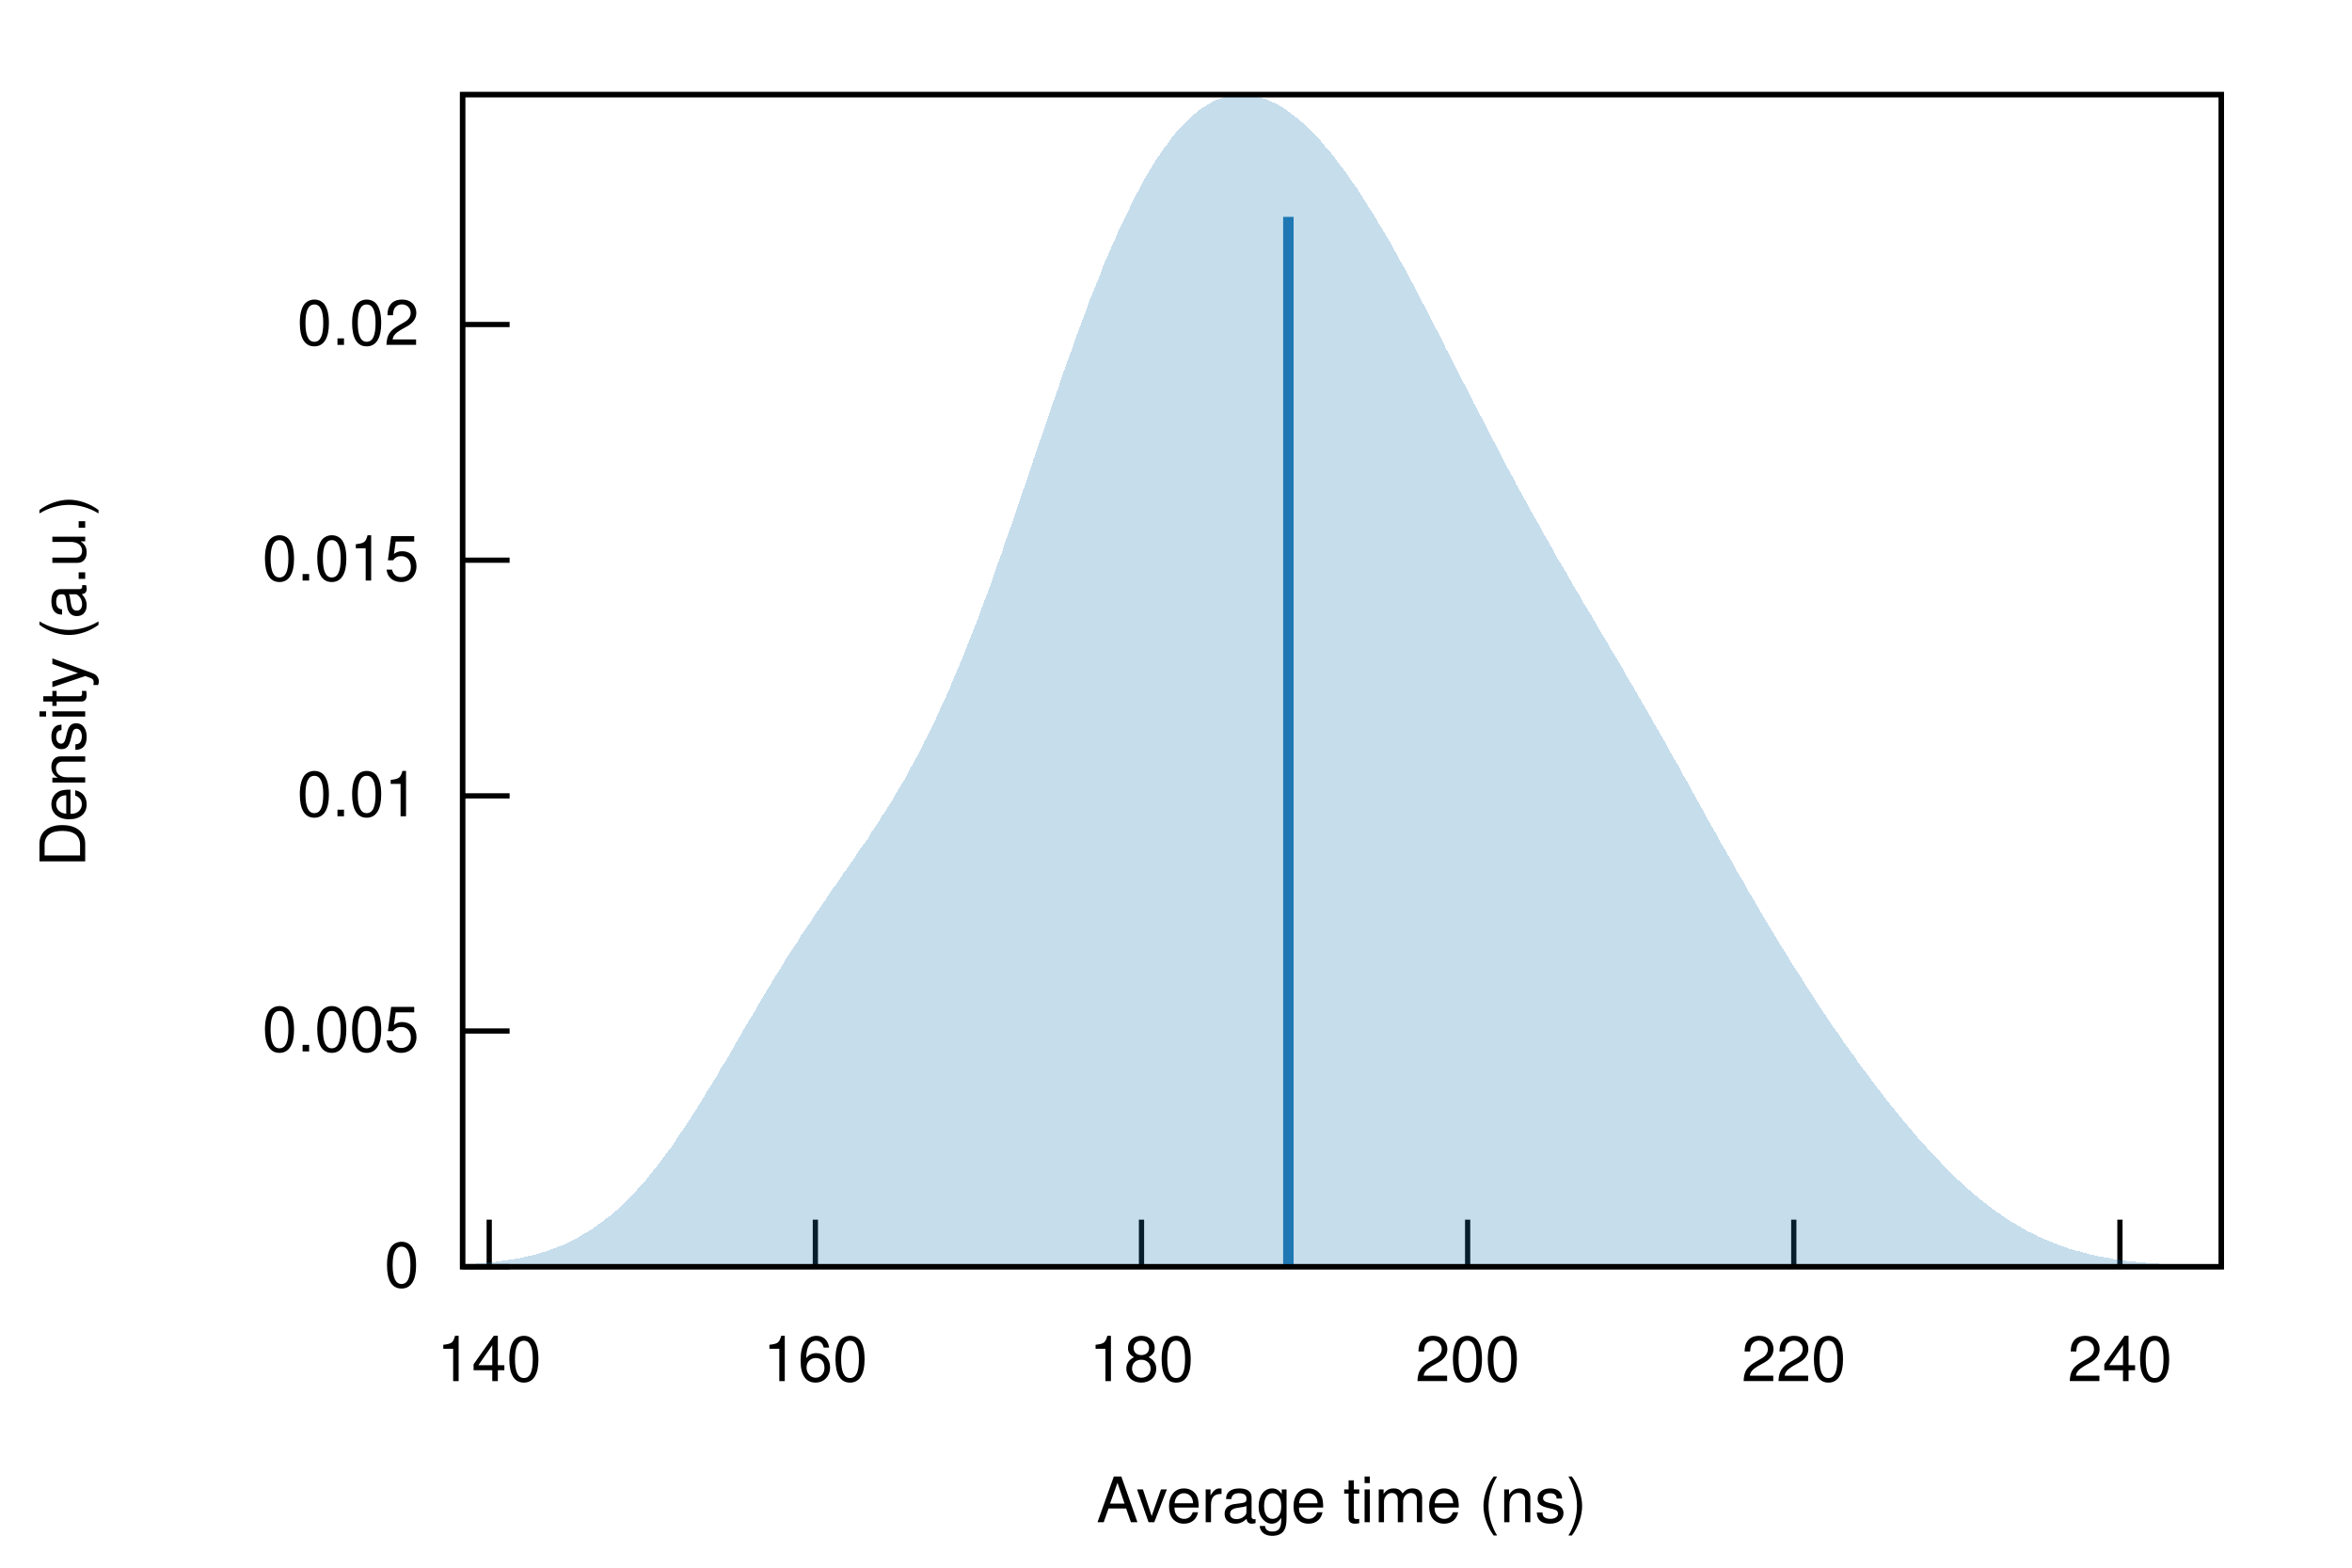
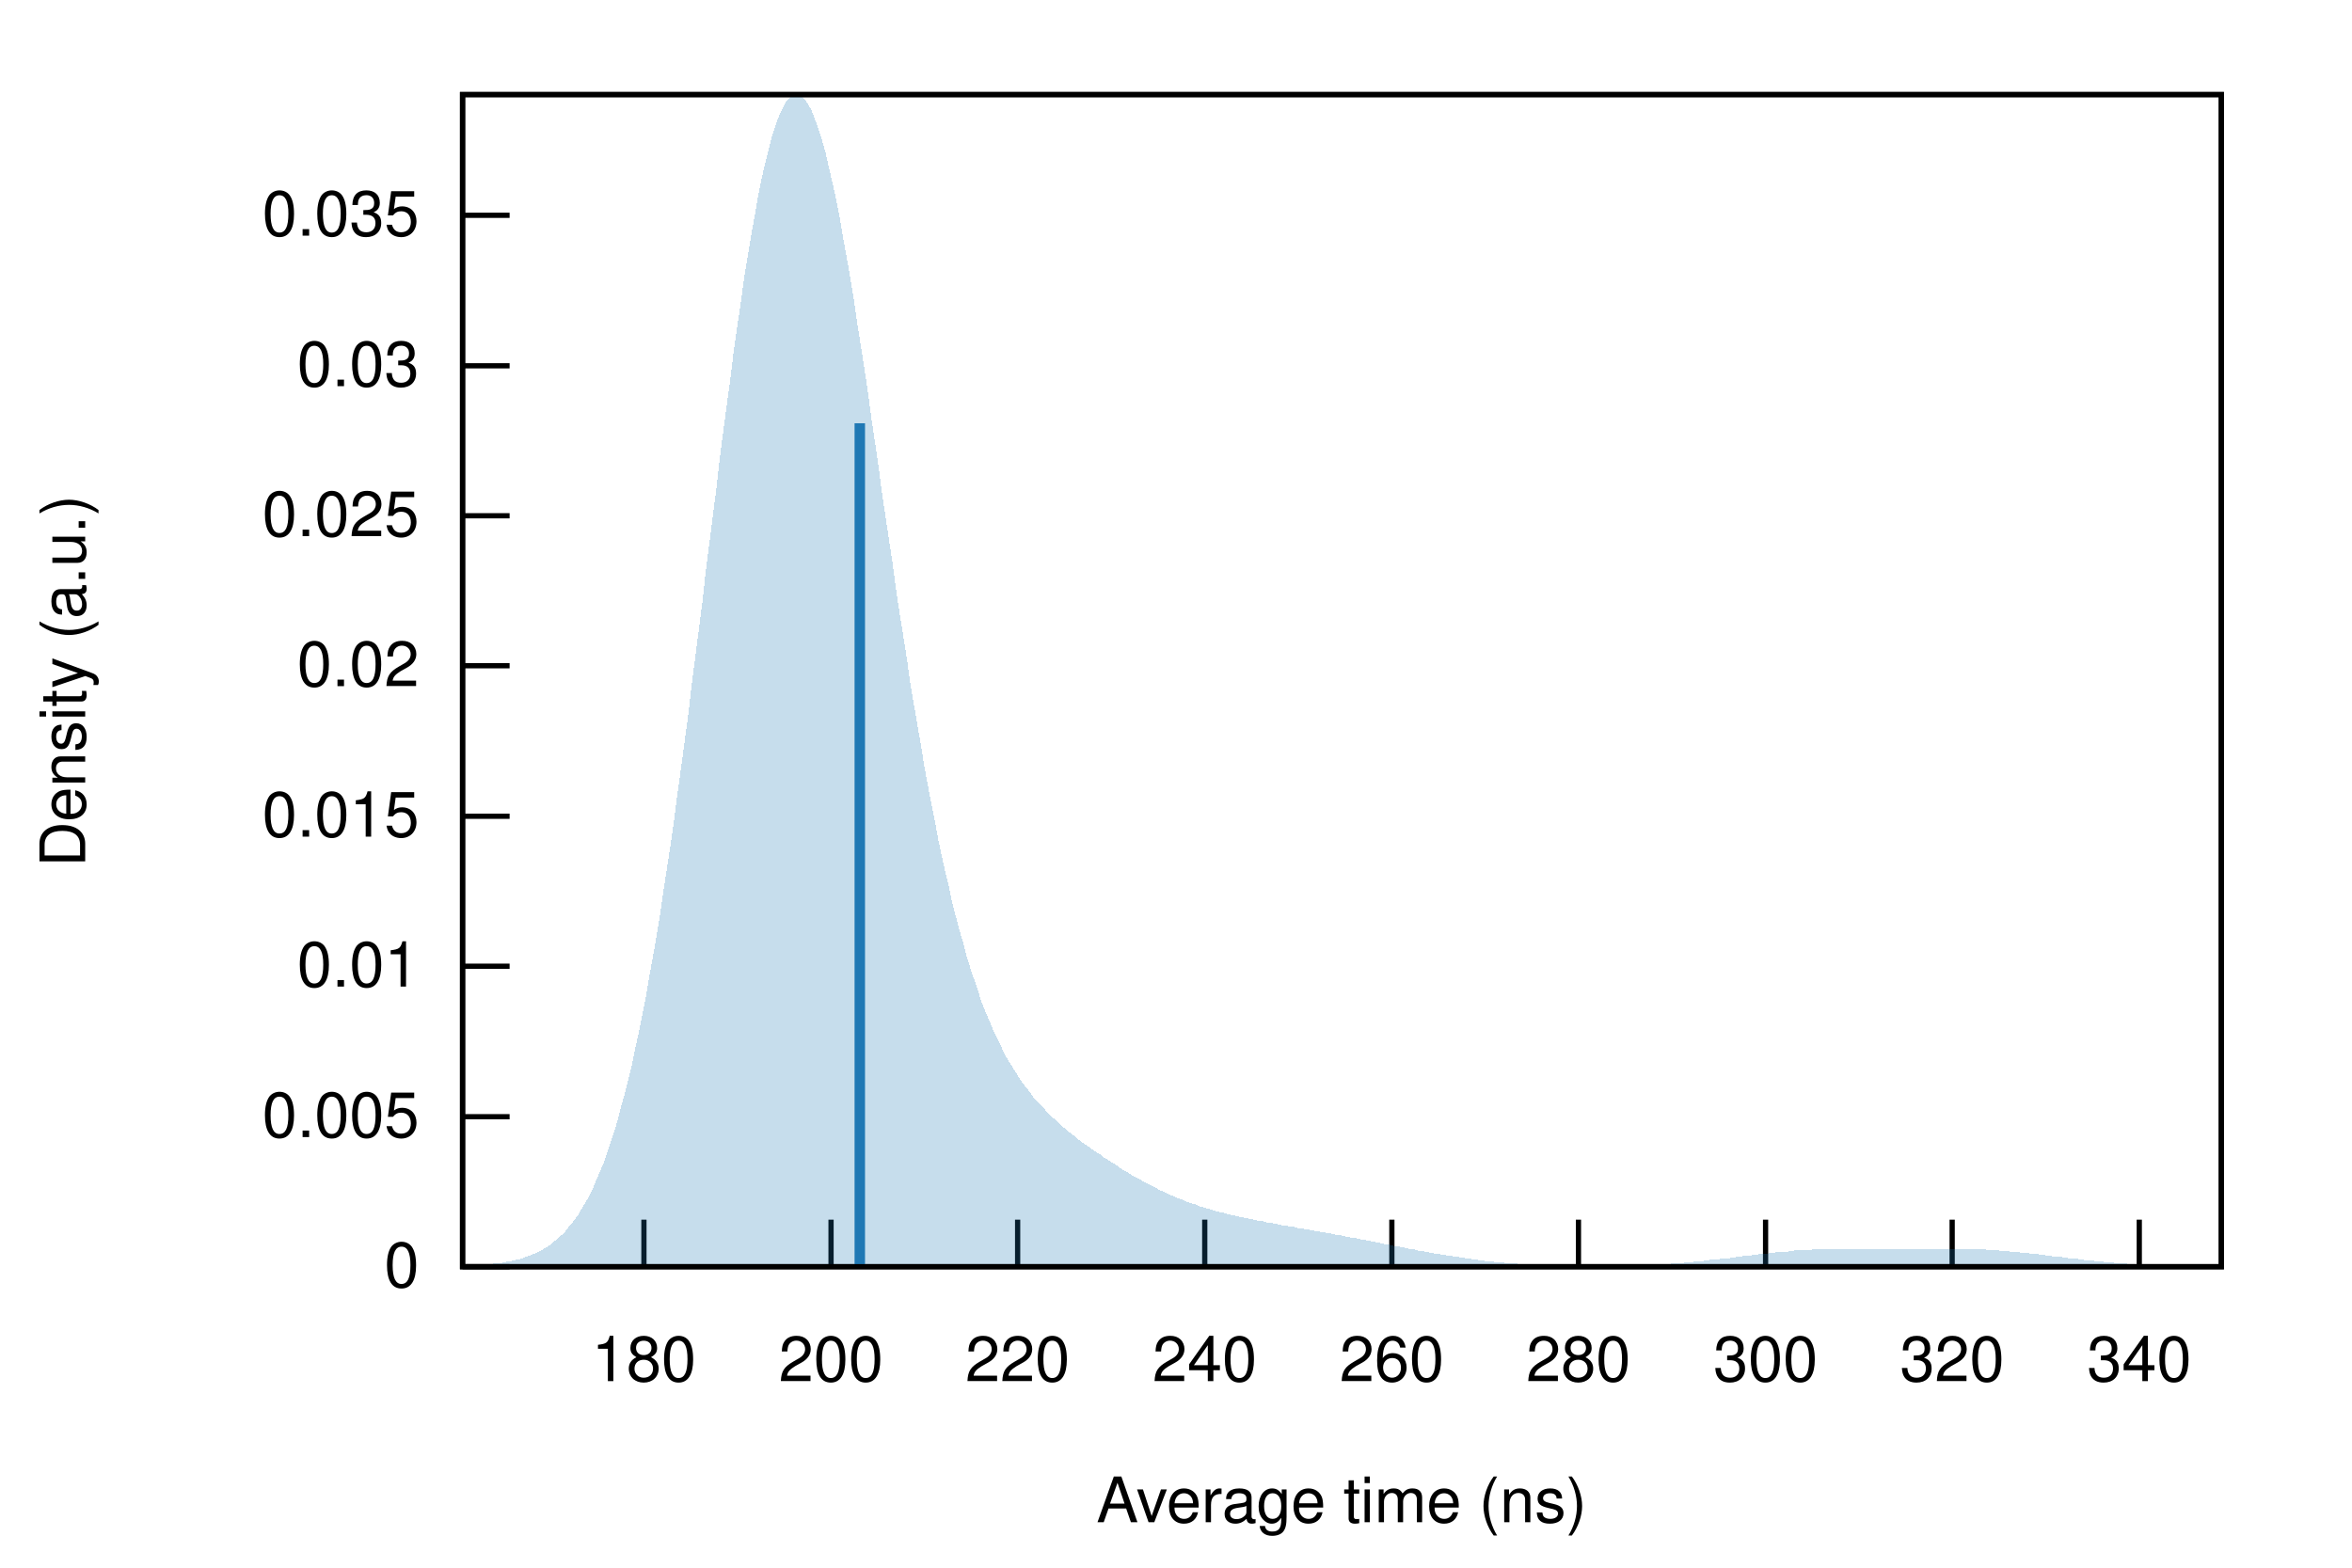
<svg xmlns="http://www.w3.org/2000/svg" xmlns:xlink="http://www.w3.org/1999/xlink" viewBox="0 0 450 300">
  <g id="gnuplot_canvas">
    <rect x="0" y="0" width="450" height="300" fill="none" />
    <defs>
      <circle id="gpDot" r="0.5" stroke-width="0.5" />
      <path id="gpPt0" stroke-width="0.222" stroke="currentColor" d="M-1,0 h2 M0,-1 v2" />
      <path id="gpPt1" stroke-width="0.222" stroke="currentColor" d="M-1,-1 L1,1 M1,-1 L-1,1" />
      <path id="gpPt2" stroke-width="0.222" stroke="currentColor" d="M-1,0 L1,0 M0,-1 L0,1 M-1,-1 L1,1 M-1,1 L1,-1" />
      <rect id="gpPt3" stroke-width="0.222" stroke="currentColor" x="-1" y="-1" width="2" height="2" />
      <rect id="gpPt4" stroke-width="0.222" stroke="currentColor" fill="currentColor" x="-1" y="-1" width="2" height="2" />
      <circle id="gpPt5" stroke-width="0.222" stroke="currentColor" cx="0" cy="0" r="1" />
      <use xlink:href="#gpPt5" id="gpPt6" fill="currentColor" stroke="none" />
      <path id="gpPt7" stroke-width="0.222" stroke="currentColor" d="M0,-1.33 L-1.33,0.67 L1.33,0.67 z" />
      <use xlink:href="#gpPt7" id="gpPt8" fill="currentColor" stroke="none" />
      <use xlink:href="#gpPt7" id="gpPt9" stroke="currentColor" transform="rotate(180)" />
      <use xlink:href="#gpPt9" id="gpPt10" fill="currentColor" stroke="none" />
      <use xlink:href="#gpPt3" id="gpPt11" stroke="currentColor" transform="rotate(45)" />
      <use xlink:href="#gpPt11" id="gpPt12" fill="currentColor" stroke="none" />
      <path id="gpPt13" stroke-width="0.222" stroke="currentColor" d="M0,1.330 L1.265,0.411 L0.782,-1.067 L-0.782,-1.076 L-1.265,0.411 z" />
      <use xlink:href="#gpPt13" id="gpPt14" fill="currentColor" stroke="none" />
      <filter id="textbox" filterUnits="objectBoundingBox" x="0" y="0" height="1" width="1">
        <feFlood flood-color="white" flood-opacity="1" result="bgnd" />
        <feComposite in="SourceGraphic" in2="bgnd" operator="atop" />
      </filter>
      <filter id="greybox" filterUnits="objectBoundingBox" x="0" y="0" height="1" width="1">
        <feFlood flood-color="lightgrey" flood-opacity="1" result="grey" />
        <feComposite in="SourceGraphic" in2="grey" operator="atop" />
      </filter>
    </defs>
    <g fill="none" color="white" stroke="currentColor" stroke-width="1.00" stroke-linecap="butt" stroke-linejoin="miter">
</g>
    <g fill="none" color="black" stroke="currentColor" stroke-width="1.00" stroke-linecap="butt" stroke-linejoin="miter">
      <path stroke="black" d="M88.5,242.4 L97.5,242.4  " />
      <g transform="translate(80.2,246.3)" stroke="none" fill="black" font-family="Helvetica" font-size="12.00" text-anchor="end">
        <text>
          <tspan font-family="Helvetica"> 0</tspan>
        </text>
      </g>
    </g>
    <g fill="none" color="black" stroke="currentColor" stroke-width="1.00" stroke-linecap="butt" stroke-linejoin="miter">
-       <path stroke="black" d="M88.5,197.3 L97.5,197.3  " />
-       <g transform="translate(80.2,201.2)" stroke="none" fill="black" font-family="Helvetica" font-size="12.00" text-anchor="end">
+       <path stroke="black" d="M88.5,213.7 L97.5,213.7  " />
+       <g transform="translate(80.2,217.6)" stroke="none" fill="black" font-family="Helvetica" font-size="12.00" text-anchor="end">
        <text>
          <tspan font-family="Helvetica"> 0.005</tspan>
        </text>
      </g>
    </g>
    <g fill="none" color="black" stroke="currentColor" stroke-width="1.00" stroke-linecap="butt" stroke-linejoin="miter">
-       <path stroke="black" d="M88.5,152.3 L97.5,152.3  " />
-       <g transform="translate(80.2,156.2)" stroke="none" fill="black" font-family="Helvetica" font-size="12.00" text-anchor="end">
+       <path stroke="black" d="M88.5,184.9 L97.5,184.9  " />
+       <g transform="translate(80.2,188.8)" stroke="none" fill="black" font-family="Helvetica" font-size="12.00" text-anchor="end">
        <text>
          <tspan font-family="Helvetica"> 0.01</tspan>
        </text>
      </g>
    </g>
    <g fill="none" color="black" stroke="currentColor" stroke-width="1.00" stroke-linecap="butt" stroke-linejoin="miter">
-       <path stroke="black" d="M88.5,107.2 L97.5,107.2  " />
-       <g transform="translate(80.2,111.1)" stroke="none" fill="black" font-family="Helvetica" font-size="12.00" text-anchor="end">
+       <path stroke="black" d="M88.5,156.2 L97.5,156.2  " />
+       <g transform="translate(80.2,160.1)" stroke="none" fill="black" font-family="Helvetica" font-size="12.00" text-anchor="end">
        <text>
          <tspan font-family="Helvetica"> 0.015</tspan>
        </text>
      </g>
    </g>
    <g fill="none" color="black" stroke="currentColor" stroke-width="1.00" stroke-linecap="butt" stroke-linejoin="miter">
-       <path stroke="black" d="M88.5,62.1 L97.5,62.1  " />
-       <g transform="translate(80.2,66.0)" stroke="none" fill="black" font-family="Helvetica" font-size="12.00" text-anchor="end">
+       <path stroke="black" d="M88.5,127.4 L97.5,127.4  " />
+       <g transform="translate(80.2,131.3)" stroke="none" fill="black" font-family="Helvetica" font-size="12.00" text-anchor="end">
        <text>
          <tspan font-family="Helvetica"> 0.02</tspan>
        </text>
      </g>
    </g>
    <g fill="none" color="black" stroke="currentColor" stroke-width="1.00" stroke-linecap="butt" stroke-linejoin="miter">
-       <path stroke="black" d="M93.6,242.4 L93.6,233.4  " />
-       <g transform="translate(93.6,264.3)" stroke="none" fill="black" font-family="Helvetica" font-size="12.00" text-anchor="middle">
-         <text>
-           <tspan font-family="Helvetica"> 140</tspan>
-         </text>
-       </g>
-     </g>
-     <g fill="none" color="black" stroke="currentColor" stroke-width="1.00" stroke-linecap="butt" stroke-linejoin="miter">
-       <path stroke="black" d="M156.0,242.4 L156.0,233.4  " />
-       <g transform="translate(156.0,264.3)" stroke="none" fill="black" font-family="Helvetica" font-size="12.00" text-anchor="middle">
-         <text>
-           <tspan font-family="Helvetica"> 160</tspan>
-         </text>
-       </g>
-     </g>
-     <g fill="none" color="black" stroke="currentColor" stroke-width="1.00" stroke-linecap="butt" stroke-linejoin="miter">
-       <path stroke="black" d="M218.4,242.4 L218.4,233.4  " />
-       <g transform="translate(218.4,264.3)" stroke="none" fill="black" font-family="Helvetica" font-size="12.00" text-anchor="middle">
+       <path stroke="black" d="M88.5,98.7 L97.5,98.7  " />
+       <g transform="translate(80.2,102.6)" stroke="none" fill="black" font-family="Helvetica" font-size="12.00" text-anchor="end">
+         <text>
+           <tspan font-family="Helvetica"> 0.025</tspan>
+         </text>
+       </g>
+     </g>
+     <g fill="none" color="black" stroke="currentColor" stroke-width="1.00" stroke-linecap="butt" stroke-linejoin="miter">
+       <path stroke="black" d="M88.5,70.0 L97.5,70.0  " />
+       <g transform="translate(80.2,73.9)" stroke="none" fill="black" font-family="Helvetica" font-size="12.00" text-anchor="end">
+         <text>
+           <tspan font-family="Helvetica"> 0.03</tspan>
+         </text>
+       </g>
+     </g>
+     <g fill="none" color="black" stroke="currentColor" stroke-width="1.00" stroke-linecap="butt" stroke-linejoin="miter">
+       <path stroke="black" d="M88.5,41.2 L97.5,41.2  " />
+       <g transform="translate(80.2,45.1)" stroke="none" fill="black" font-family="Helvetica" font-size="12.00" text-anchor="end">
+         <text>
+           <tspan font-family="Helvetica"> 0.035</tspan>
+         </text>
+       </g>
+     </g>
+     <g fill="none" color="black" stroke="currentColor" stroke-width="1.00" stroke-linecap="butt" stroke-linejoin="miter">
+       <path stroke="black" d="M123.2,242.4 L123.2,233.4  " />
+       <g transform="translate(123.2,264.3)" stroke="none" fill="black" font-family="Helvetica" font-size="12.00" text-anchor="middle">
        <text>
          <tspan font-family="Helvetica"> 180</tspan>
        </text>
      </g>
    </g>
    <g fill="none" color="black" stroke="currentColor" stroke-width="1.00" stroke-linecap="butt" stroke-linejoin="miter">
-       <path stroke="black" d="M280.8,242.4 L280.8,233.4  " />
-       <g transform="translate(280.8,264.3)" stroke="none" fill="black" font-family="Helvetica" font-size="12.00" text-anchor="middle">
+       <path stroke="black" d="M159.0,242.4 L159.0,233.4  " />
+       <g transform="translate(159.0,264.3)" stroke="none" fill="black" font-family="Helvetica" font-size="12.00" text-anchor="middle">
        <text>
          <tspan font-family="Helvetica"> 200</tspan>
        </text>
      </g>
    </g>
    <g fill="none" color="black" stroke="currentColor" stroke-width="1.00" stroke-linecap="butt" stroke-linejoin="miter">
-       <path stroke="black" d="M343.2,242.4 L343.2,233.4  " />
-       <g transform="translate(343.2,264.3)" stroke="none" fill="black" font-family="Helvetica" font-size="12.00" text-anchor="middle">
+       <path stroke="black" d="M194.7,242.4 L194.7,233.4  " />
+       <g transform="translate(194.7,264.3)" stroke="none" fill="black" font-family="Helvetica" font-size="12.00" text-anchor="middle">
        <text>
          <tspan font-family="Helvetica"> 220</tspan>
        </text>
      </g>
    </g>
    <g fill="none" color="black" stroke="currentColor" stroke-width="1.00" stroke-linecap="butt" stroke-linejoin="miter">
-       <path stroke="black" d="M405.6,242.4 L405.6,233.4  " />
-       <g transform="translate(405.6,264.3)" stroke="none" fill="black" font-family="Helvetica" font-size="12.00" text-anchor="middle">
+       <path stroke="black" d="M230.5,242.4 L230.5,233.4  " />
+       <g transform="translate(230.5,264.3)" stroke="none" fill="black" font-family="Helvetica" font-size="12.00" text-anchor="middle">
        <text>
          <tspan font-family="Helvetica"> 240</tspan>
+         </text>
+       </g>
+     </g>
+     <g fill="none" color="black" stroke="currentColor" stroke-width="1.00" stroke-linecap="butt" stroke-linejoin="miter">
+       <path stroke="black" d="M266.3,242.4 L266.3,233.4  " />
+       <g transform="translate(266.3,264.3)" stroke="none" fill="black" font-family="Helvetica" font-size="12.00" text-anchor="middle">
+         <text>
+           <tspan font-family="Helvetica"> 260</tspan>
+         </text>
+       </g>
+     </g>
+     <g fill="none" color="black" stroke="currentColor" stroke-width="1.00" stroke-linecap="butt" stroke-linejoin="miter">
+       <path stroke="black" d="M302.0,242.4 L302.0,233.4  " />
+       <g transform="translate(302.0,264.3)" stroke="none" fill="black" font-family="Helvetica" font-size="12.00" text-anchor="middle">
+         <text>
+           <tspan font-family="Helvetica"> 280</tspan>
+         </text>
+       </g>
+     </g>
+     <g fill="none" color="black" stroke="currentColor" stroke-width="1.00" stroke-linecap="butt" stroke-linejoin="miter">
+       <path stroke="black" d="M337.8,242.4 L337.8,233.4  " />
+       <g transform="translate(337.8,264.3)" stroke="none" fill="black" font-family="Helvetica" font-size="12.00" text-anchor="middle">
+         <text>
+           <tspan font-family="Helvetica"> 300</tspan>
+         </text>
+       </g>
+     </g>
+     <g fill="none" color="black" stroke="currentColor" stroke-width="1.00" stroke-linecap="butt" stroke-linejoin="miter">
+       <path stroke="black" d="M373.5,242.4 L373.5,233.4  " />
+       <g transform="translate(373.5,264.3)" stroke="none" fill="black" font-family="Helvetica" font-size="12.00" text-anchor="middle">
+         <text>
+           <tspan font-family="Helvetica"> 320</tspan>
+         </text>
+       </g>
+     </g>
+     <g fill="none" color="black" stroke="currentColor" stroke-width="1.00" stroke-linecap="butt" stroke-linejoin="miter">
+       <path stroke="black" d="M409.3,242.4 L409.3,233.4  " />
+       <g transform="translate(409.3,264.3)" stroke="none" fill="black" font-family="Helvetica" font-size="12.00" text-anchor="middle">
+         <text>
+           <tspan font-family="Helvetica"> 340</tspan>
        </text>
      </g>
    </g>
    <g fill="none" color="black" stroke="currentColor" stroke-width="1.00" stroke-linecap="butt" stroke-linejoin="miter">
</g>
    <g fill="none" color="black" stroke="currentColor" stroke-width="1.00" stroke-linecap="butt" stroke-linejoin="miter">
      <path stroke="black" d="M88.5,18.1 L88.5,242.4 L425.0,242.4 L425.0,18.1 L88.5,18.1 Z  " />
    </g>
    <g fill="none" color="black" stroke="currentColor" stroke-width="1.00" stroke-linecap="butt" stroke-linejoin="miter">
      <g transform="translate(16.3,130.3) rotate(270)" stroke="none" fill="black" font-family="Helvetica" font-size="12.00" text-anchor="middle">
        <text>
          <tspan font-family="Helvetica">Density (a.u.)</tspan>
        </text>
      </g>
    </g>
    <g fill="none" color="black" stroke="currentColor" stroke-width="1.00" stroke-linecap="butt" stroke-linejoin="miter">
      <g transform="translate(256.7,291.3)" stroke="none" fill="black" font-family="Helvetica" font-size="12.00" text-anchor="middle">
        <text>
          <tspan font-family="Helvetica">Average time (ns)</tspan>
        </text>
      </g>
    </g>
    <g fill="none" color="black" stroke="currentColor" stroke-width="1.00" stroke-linecap="butt" stroke-linejoin="miter">
</g>
    <g id="gnuplot_plot_1">
      <g fill="none" color="black" stroke="currentColor" stroke-width="1.00" stroke-linecap="butt" stroke-linejoin="miter">
        <g stroke="none" shape-rendering="crispEdges">
-           <polygon fill="rgb( 31, 120, 180)" fill-opacity="0.25" points="88.5,242.0 89.2,242.0 89.8,241.9 90.5,241.9 91.2,241.8 91.9,241.8 92.5,241.7 93.2,241.6 93.9,241.6 94.6,241.5 95.2,241.4 95.9,241.3 96.6,241.2 97.3,241.1 97.9,241.0 98.6,240.9 99.3,240.8 100.0,240.6 100.6,240.5 101.3,240.3 102.0,240.2 102.7,240.0 103.3,239.8 104.0,239.6 104.7,239.4 105.4,239.1 106.0,238.9 106.7,238.6 107.4,238.4 108.1,238.1 108.7,237.8 109.4,237.4 110.1,237.1 110.8,236.7 111.4,236.3 112.1,235.9 112.8,235.5 113.5,235.1 114.1,234.6 114.8,234.1 115.5,233.6 116.1,233.1 116.8,232.6 117.5,232.0 118.2,231.4 118.8,230.8 119.5,230.1 120.2,229.5 120.9,228.8 121.5,228.1 122.2,227.3 122.9,226.6 123.6,225.8 124.2,225.0 124.9,224.1 125.6,223.3 126.3,222.4 126.9,221.5 127.6,220.6 128.3,219.7 129.0,218.7 129.6,217.7 130.3,216.7 131.0,215.7 131.7,214.7 132.3,213.7 133.0,212.6 133.7,211.5 134.4,210.4 135.0,209.3 135.7,208.2 136.4,207.1 137.1,206.0 137.7,204.8 138.4,203.7 139.1,202.6 139.8,201.4 140.4,200.3 141.1,199.1 141.8,197.9 142.4,196.8 143.1,195.6 143.8,194.5 144.5,193.4 145.1,192.2 145.8,191.1 146.5,189.9 147.2,188.8 147.8,187.7 148.5,186.6 149.2,185.5 149.9,184.4 150.5,183.3 151.2,182.3 151.9,181.2 152.6,180.2 153.2,179.1 153.9,178.1 154.6,177.1 155.3,176.1 155.9,175.1 156.6,174.1 157.3,173.1 158.0,172.1 158.6,171.1 159.3,170.1 160.0,169.2 160.7,168.2 161.3,167.2 162.0,166.3 162.7,165.3 163.4,164.3 164.0,163.3 164.7,162.3 165.4,161.4 166.1,160.4 166.7,159.3 167.4,158.3 168.1,157.3 168.7,156.2 169.4,155.2 170.1,154.1 170.8,153.0 171.4,151.9 172.1,150.7 172.8,149.6 173.5,148.4 174.1,147.2 174.8,145.9 175.5,144.7 176.2,143.4 176.8,142.0 177.5,140.7 178.2,139.3 178.9,137.9 179.5,136.5 180.2,135.0 180.9,133.5 181.6,132.0 182.2,130.4 182.9,128.8 183.6,127.2 184.3,125.5 184.9,123.9 185.6,122.2 186.3,120.4 187.0,118.7 187.6,116.9 188.3,115.1 189.0,113.3 189.7,111.4 190.3,109.5 191.0,107.6 191.7,105.7 192.3,103.8 193.0,101.9 193.7,99.9 194.4,97.9 195.0,96.0 195.7,94.0 196.4,92.0 197.1,90.0 197.7,88.0 198.4,86.0 199.1,84.0 199.8,82.1 200.4,80.1 201.1,78.1 201.8,76.1 202.5,74.2 203.1,72.2 203.8,70.3 204.5,68.4 205.2,66.5 205.8,64.7 206.5,62.8 207.2,61.0 207.9,59.2 208.5,57.4 209.2,55.7 209.9,54.0 210.6,52.3 211.2,50.6 211.9,49.0 212.6,47.4 213.3,45.9 213.9,44.4 214.6,42.9 215.3,41.5 216.0,40.1 216.6,38.7 217.3,37.4 218.0,36.1 218.6,34.9 219.3,33.7 220.0,32.5 220.7,31.4 221.3,30.4 222.0,29.4 222.7,28.4 223.4,27.5 224.0,26.6 224.7,25.7 225.4,24.9 226.1,24.2 226.7,23.5 227.4,22.8 228.1,22.2 228.8,21.6 229.4,21.1 230.1,20.6 230.8,20.2 231.5,19.8 232.1,19.4 232.8,19.1 233.5,18.9 234.2,18.6 234.8,18.4 235.5,18.3 236.2,18.2 236.9,18.1 237.5,18.1 238.2,18.1 238.9,18.2 239.6,18.3 240.2,18.4 240.9,18.6 241.6,18.8 242.3,19.0 242.9,19.3 243.6,19.6 244.3,19.9 244.9,20.3 245.6,20.7 246.3,21.2 247.0,21.7 247.6,22.2 248.3,22.7 249.0,23.3 249.7,23.9 250.3,24.5 251.0,25.2 251.7,25.9 252.4,26.6 253.0,27.4 253.7,28.2 254.4,29.0 255.1,29.8 255.7,30.7 256.4,31.6 257.1,32.5 257.8,33.4 258.4,34.4 259.1,35.3 259.8,36.3 260.5,37.4 261.1,38.4 261.8,39.5 262.5,40.6 263.2,41.7 263.8,42.8 264.5,43.9 265.2,45.1 265.9,46.2 266.5,47.4 267.2,48.6 267.9,49.9 268.6,51.1 269.2,52.3 269.9,53.6 270.6,54.8 271.2,56.1 271.9,57.4 272.6,58.7 273.3,60.0 273.9,61.3 274.6,62.6 275.3,63.9 276.0,65.3 276.6,66.6 277.3,67.9 278.0,69.2 278.7,70.6 279.3,71.9 280.0,73.2 280.7,74.5 281.4,75.9 282.0,77.2 282.7,78.5 283.4,79.8 284.1,81.1 284.7,82.4 285.4,83.7 286.1,85.0 286.8,86.3 287.4,87.6 288.1,88.9 288.8,90.2 289.5,91.4 290.1,92.7 290.8,93.9 291.5,95.2 292.2,96.4 292.8,97.6 293.5,98.8 294.2,100.0 294.9,101.2 295.5,102.4 296.2,103.6 296.9,104.8 297.5,106.0 298.2,107.2 298.9,108.3 299.6,109.5 300.2,110.6 300.9,111.8 301.6,113.0 302.3,114.1 302.9,115.3 303.6,116.4 304.3,117.5 305.0,118.7 305.6,119.8 306.3,121.0 307.0,122.1 307.7,123.3 308.3,124.4 309.0,125.5 309.7,126.7 310.4,127.8 311.0,129.0 311.7,130.2 312.4,131.3 313.1,132.5 313.7,133.6 314.4,134.8 315.1,136.0 315.8,137.2 316.4,138.3 317.1,139.5 317.8,140.7 318.5,141.9 319.1,143.1 319.8,144.3 320.5,145.5 321.2,146.7 321.8,147.9 322.5,149.1 323.2,150.3 323.8,151.5 324.5,152.7 325.2,154.0 325.9,155.2 326.5,156.4 327.2,157.6 327.9,158.8 328.6,160.0 329.2,161.2 329.9,162.4 330.6,163.6 331.3,164.8 331.9,166.0 332.6,167.2 333.3,168.3 334.0,169.5 334.6,170.7 335.3,171.8 336.0,173.0 336.7,174.2 337.3,175.3 338.0,176.4 338.7,177.6 339.4,178.7 340.0,179.8 340.7,180.9 341.4,182.0 342.1,183.1 342.7,184.2 343.4,185.3 344.1,186.3 344.8,187.4 345.4,188.4 346.1,189.5 346.8,190.5 347.4,191.5 348.1,192.6 348.8,193.6 349.5,194.6 350.1,195.6 350.8,196.6 351.5,197.5 352.2,198.5 352.8,199.5 353.5,200.4 354.2,201.4 354.9,202.3 355.5,203.3 356.2,204.2 356.9,205.1 357.6,206.0 358.2,206.9 358.9,207.8 359.6,208.7 360.3,209.6 360.9,210.4 361.6,211.3 362.3,212.1 363.0,213.0 363.6,213.8 364.3,214.6 365.0,215.4 365.7,216.2 366.3,217.0 367.0,217.8 367.7,218.6 368.4,219.3 369.0,220.1 369.7,220.8 370.4,221.5 371.1,222.2 371.7,222.9 372.4,223.6 373.1,224.3 373.7,224.9 374.4,225.6 375.1,226.2 375.8,226.8 376.4,227.4 377.1,228.0 377.8,228.6 378.5,229.2 379.1,229.7 379.8,230.2 380.5,230.8 381.2,231.3 381.8,231.8 382.5,232.2 383.2,232.7 383.9,233.2 384.5,233.6 385.2,234.0 385.9,234.4 386.6,234.8 387.2,235.2 387.9,235.6 388.6,235.9 389.3,236.2 389.9,236.6 390.6,236.9 391.3,237.2 392.0,237.5 392.6,237.7 393.3,238.0 394.0,238.3 394.7,238.5 395.3,238.7 396.0,239.0 396.7,239.2 397.4,239.4 398.0,239.5 398.7,239.7 399.4,239.9 400.0,240.1 400.7,240.2 401.4,240.4 402.1,240.5 402.7,240.6 403.4,240.7 404.1,240.9 404.8,241.0 405.4,241.1 406.1,241.2 406.8,241.3 407.5,241.3 408.1,241.4 408.8,241.5 409.5,241.6 410.2,241.6 410.8,241.7 411.5,241.7 412.2,241.8 412.9,241.8 413.5,241.9 414.2,241.9 414.9,242.0 415.6,242.0 416.2,242.0 416.9,242.1 417.6,242.1 418.3,242.1 418.9,242.1 419.6,242.2 420.3,242.2 421.0,242.2 421.6,242.2 422.3,242.2 423.0,242.3 423.7,242.3 424.3,242.3 425.0,242.3 425.0,242.4 424.3,242.4 423.7,242.4 423.0,242.4 422.3,242.4 421.6,242.4 421.0,242.4 420.3,242.4 419.6,242.4 418.9,242.4 418.3,242.4 417.6,242.4 416.9,242.4 416.2,242.4 415.6,242.4 414.9,242.4 414.2,242.4 413.5,242.4 412.9,242.4 412.2,242.4 411.5,242.4 410.8,242.4 410.2,242.4 409.5,242.4 408.8,242.4 408.1,242.4 407.5,242.4 406.8,242.4 406.1,242.4 405.4,242.4 404.8,242.4 404.1,242.4 403.4,242.4 402.7,242.4 402.1,242.4 401.4,242.4 400.7,242.4 400.0,242.4 399.4,242.4 398.7,242.4 398.0,242.4 397.4,242.4 396.7,242.4 396.0,242.4 395.3,242.4 394.7,242.4 394.0,242.4 393.3,242.4 392.6,242.4 392.0,242.4 391.3,242.4 390.6,242.4 389.9,242.4 389.3,242.4 388.6,242.4 387.9,242.4 387.2,242.4 386.6,242.4 385.9,242.4 385.2,242.4 384.5,242.4 383.9,242.4 383.2,242.4 382.5,242.4 381.8,242.4 381.2,242.4 380.5,242.4 379.8,242.4 379.1,242.4 378.5,242.4 377.8,242.4 377.1,242.4 376.4,242.4 375.8,242.4 375.1,242.4 374.4,242.4 373.7,242.4 373.1,242.4 372.4,242.4 371.7,242.4 371.1,242.4 370.4,242.4 369.7,242.4 369.0,242.4 368.4,242.4 367.7,242.4 367.0,242.4 366.3,242.4 365.7,242.4 365.0,242.4 364.3,242.4 363.6,242.4 363.0,242.4 362.3,242.4 361.6,242.4 360.9,242.4 360.3,242.4 359.6,242.4 358.9,242.4 358.2,242.4 357.6,242.4 356.9,242.4 356.2,242.4 355.5,242.4 354.9,242.4 354.2,242.4 353.5,242.4 352.8,242.4 352.2,242.4 351.5,242.4 350.8,242.4 350.1,242.4 349.5,242.4 348.8,242.4 348.1,242.4 347.4,242.4 346.8,242.4 346.1,242.4 345.4,242.4 344.8,242.4 344.1,242.4 343.4,242.4 342.7,242.4 342.1,242.4 341.4,242.4 340.7,242.4 340.0,242.4 339.4,242.4 338.7,242.4 338.0,242.4 337.3,242.4 336.7,242.4 336.0,242.4 335.3,242.4 334.6,242.4 334.0,242.4 333.3,242.4 332.6,242.4 331.9,242.4 331.3,242.4 330.6,242.4 329.9,242.4 329.2,242.4 328.6,242.4 327.9,242.4 327.2,242.4 326.5,242.4 325.9,242.4 325.2,242.4 324.5,242.4 323.8,242.4 323.2,242.4 322.5,242.4 321.8,242.4 321.2,242.4 320.5,242.4 319.8,242.4 319.1,242.4 318.5,242.4 317.8,242.4 317.1,242.4 316.4,242.4 315.8,242.4 315.1,242.4 314.4,242.4 313.7,242.4 313.1,242.4 312.4,242.4 311.7,242.4 311.0,242.4 310.4,242.4 309.7,242.4 309.0,242.4 308.3,242.4 307.7,242.4 307.0,242.4 306.3,242.4 305.6,242.4 305.0,242.4 304.3,242.4 303.6,242.4 302.9,242.4 302.3,242.4 301.6,242.4 300.9,242.4 300.2,242.4 299.6,242.4 298.9,242.4 298.2,242.4 297.5,242.4 296.9,242.4 296.2,242.4 295.5,242.4 294.9,242.4 294.2,242.4 293.5,242.4 292.8,242.4 292.2,242.4 291.5,242.4 290.8,242.4 290.1,242.4 289.5,242.4 288.8,242.4 288.1,242.4 287.4,242.4 286.8,242.4 286.1,242.4 285.4,242.4 284.7,242.4 284.1,242.4 283.4,242.4 282.7,242.4 282.0,242.4 281.4,242.4 280.7,242.4 280.0,242.4 279.3,242.4 278.7,242.4 278.0,242.4 277.3,242.4 276.6,242.4 276.0,242.4 275.3,242.4 274.6,242.4 273.9,242.4 273.3,242.4 272.6,242.4 271.9,242.4 271.2,242.4 270.6,242.4 269.9,242.4 269.2,242.4 268.6,242.4 267.9,242.4 267.2,242.4 266.5,242.4 265.9,242.4 265.2,242.4 264.5,242.4 263.8,242.4 263.2,242.4 262.5,242.4 261.8,242.4 261.1,242.4 260.5,242.4 259.8,242.4 259.1,242.4 258.4,242.4 257.8,242.4 257.1,242.4 256.4,242.4 255.7,242.4 255.1,242.4 254.4,242.4 253.7,242.4 253.0,242.4 252.4,242.4 251.7,242.4 251.0,242.4 250.3,242.4 249.7,242.4 249.0,242.4 248.3,242.4 247.6,242.4 247.0,242.4 246.3,242.4 245.6,242.4 244.9,242.4 244.3,242.4 243.6,242.4 242.9,242.4 242.3,242.4 241.6,242.4 240.9,242.4 240.2,242.4 239.6,242.4 238.9,242.4 238.2,242.4 237.5,242.4 236.9,242.4 236.2,242.4 235.5,242.4 234.8,242.4 234.2,242.4 233.5,242.4 232.8,242.4 232.1,242.4 231.5,242.4 230.8,242.4 230.1,242.4 229.4,242.4 228.8,242.4 228.1,242.4 227.4,242.4 226.7,242.4 226.1,242.4 225.4,242.4 224.7,242.4 224.0,242.4 223.4,242.4 222.7,242.4 222.0,242.4 221.3,242.4 220.7,242.4 220.0,242.4 219.3,242.4 218.6,242.4 218.0,242.4 217.3,242.4 216.6,242.4 216.0,242.4 215.3,242.4 214.6,242.4 213.9,242.4 213.3,242.4 212.6,242.4 211.9,242.4 211.2,242.4 210.6,242.4 209.9,242.4 209.2,242.4 208.5,242.4 207.9,242.4 207.2,242.4 206.5,242.4 205.8,242.4 205.2,242.4 204.5,242.4 203.8,242.4 203.1,242.4 202.5,242.4 201.8,242.4 201.1,242.4 200.4,242.4 199.8,242.4 199.1,242.4 198.4,242.4 197.7,242.4 197.1,242.4 196.4,242.4 195.7,242.4 195.0,242.4 194.4,242.4 193.7,242.4 193.0,242.4 192.3,242.4 191.7,242.4 191.0,242.4 190.3,242.4 189.7,242.4 189.0,242.4 188.3,242.4 187.6,242.4 187.0,242.4 186.3,242.4 185.6,242.4 184.9,242.4 184.3,242.4 183.6,242.4 182.9,242.4 182.2,242.4 181.6,242.4 180.9,242.4 180.2,242.4 179.5,242.4 178.9,242.4 178.2,242.4 177.5,242.4 176.8,242.4 176.2,242.4 175.5,242.4 174.8,242.4 174.1,242.4 173.5,242.4 172.8,242.4 172.1,242.4 171.4,242.4 170.8,242.4 170.1,242.4 169.4,242.4 168.7,242.4 168.1,242.4 167.4,242.4 166.7,242.4 166.1,242.4 165.4,242.4 164.7,242.4 164.0,242.4 163.4,242.4 162.7,242.4 162.0,242.4 161.3,242.4 160.7,242.4 160.0,242.4 159.3,242.4 158.6,242.4 158.0,242.4 157.3,242.4 156.6,242.4 155.9,242.4 155.3,242.4 154.6,242.4 153.9,242.4 153.2,242.4 152.6,242.4 151.9,242.4 151.2,242.4 150.5,242.4 149.9,242.4 149.2,242.4 148.5,242.4 147.8,242.4 147.2,242.4 146.5,242.4 145.8,242.4 145.1,242.4 144.5,242.4 143.8,242.4 143.1,242.4 142.4,242.4 141.8,242.4 141.1,242.4 140.4,242.4 139.8,242.4 139.1,242.4 138.4,242.4 137.7,242.4 137.1,242.4 136.4,242.4 135.7,242.4 135.0,242.4 134.4,242.4 133.7,242.4 133.0,242.4 132.3,242.4 131.7,242.4 131.0,242.4 130.3,242.4 129.6,242.4 129.0,242.4 128.3,242.4 127.6,242.4 126.9,242.4 126.3,242.4 125.6,242.4 124.9,242.4 124.2,242.4 123.6,242.4 122.9,242.4 122.2,242.4 121.5,242.4 120.9,242.4 120.2,242.4 119.5,242.4 118.8,242.4 118.2,242.4 117.5,242.4 116.8,242.4 116.1,242.4 115.5,242.4 114.8,242.4 114.1,242.4 113.5,242.4 112.8,242.4 112.1,242.4 111.4,242.4 110.8,242.4 110.1,242.4 109.4,242.4 108.7,242.4 108.1,242.4 107.4,242.4 106.7,242.4 106.0,242.4 105.4,242.4 104.7,242.4 104.0,242.4 103.3,242.4 102.7,242.4 102.0,242.4 101.3,242.4 100.6,242.4 100.0,242.4 99.3,242.4 98.6,242.4 97.9,242.4 97.3,242.4 96.6,242.4 95.9,242.4 95.2,242.4 94.6,242.4 93.9,242.4 93.2,242.4 92.5,242.4 91.9,242.4 91.2,242.4 90.5,242.4 89.8,242.4 89.2,242.4 88.5,242.4 " />
+           <polygon fill="rgb( 31, 120, 180)" fill-opacity="0.25" points="88.5,242.3 89.2,242.2 89.8,242.2 90.5,242.2 91.2,242.1 91.9,242.1 92.5,242.0 93.2,242.0 93.9,241.9 94.6,241.8 95.2,241.8 95.9,241.7 96.6,241.5 97.3,241.4 97.9,241.3 98.6,241.1 99.3,241.0 100.0,240.8 100.6,240.5 101.3,240.3 102.0,240.0 102.7,239.7 103.3,239.4 104.0,239.0 104.7,238.6 105.4,238.1 106.0,237.6 106.7,237.0 107.4,236.4 108.1,235.7 108.7,234.9 109.4,234.1 110.1,233.2 110.8,232.2 111.4,231.1 112.1,230.0 112.8,228.7 113.5,227.3 114.1,225.8 114.8,224.2 115.5,222.5 116.1,220.7 116.8,218.7 117.5,216.6 118.2,214.3 118.8,211.9 119.5,209.4 120.2,206.7 120.9,203.8 121.5,200.8 122.2,197.6 122.9,194.2 123.6,190.7 124.2,187.0 124.9,183.2 125.6,179.2 126.3,175.0 126.9,170.7 127.6,166.2 128.3,161.6 129.0,156.8 129.6,152.0 130.3,147.0 131.0,141.8 131.7,136.6 132.3,131.3 133.0,126.0 133.7,120.5 134.4,115.1 135.0,109.6 135.7,104.1 136.4,98.6 137.1,93.2 137.7,87.8 138.4,82.4 139.1,77.2 139.8,72.0 140.4,67.0 141.1,62.2 141.8,57.5 142.4,53.0 143.1,48.7 143.8,44.6 144.5,40.7 145.1,37.2 145.8,33.8 146.5,30.8 147.2,28.1 147.8,25.7 148.5,23.6 149.2,21.8 149.9,20.4 150.5,19.3 151.2,18.6 151.9,18.2 152.6,18.1 153.2,18.4 153.9,19.0 154.6,19.9 155.3,21.2 155.9,22.8 156.6,24.7 157.3,26.9 158.0,29.4 158.6,32.1 159.3,35.1 160.0,38.3 160.7,41.8 161.3,45.5 162.0,49.3 162.7,53.3 163.4,57.5 164.0,61.8 164.7,66.2 165.4,70.7 166.1,75.3 166.7,79.9 167.4,84.6 168.1,89.3 168.7,94.0 169.4,98.7 170.1,103.4 170.8,108.0 171.4,112.6 172.1,117.2 172.8,121.6 173.5,126.0 174.1,130.3 174.8,134.5 175.5,138.6 176.2,142.6 176.8,146.4 177.5,150.2 178.2,153.8 178.9,157.3 179.5,160.6 180.2,163.9 180.9,167.0 181.6,169.9 182.2,172.8 182.9,175.5 183.6,178.1 184.3,180.5 184.9,182.9 185.6,185.1 186.3,187.2 187.0,189.2 187.6,191.2 188.3,193.0 189.0,194.7 189.7,196.3 190.3,197.8 191.0,199.2 191.7,200.6 192.3,201.9 193.0,203.1 193.7,204.2 194.4,205.3 195.0,206.3 195.7,207.3 196.4,208.2 197.1,209.1 197.7,210.0 198.4,210.8 199.1,211.5 199.8,212.2 200.4,212.9 201.1,213.6 201.8,214.2 202.5,214.8 203.1,215.4 203.8,216.0 204.5,216.6 205.2,217.1 205.8,217.6 206.5,218.2 207.2,218.7 207.9,219.2 208.5,219.6 209.2,220.1 209.9,220.6 210.6,221.0 211.2,221.5 211.9,221.9 212.6,222.4 213.3,222.8 213.9,223.2 214.6,223.7 215.3,224.1 216.0,224.5 216.6,224.9 217.3,225.3 218.0,225.6 218.6,226.0 219.3,226.4 220.0,226.7 220.7,227.1 221.3,227.4 222.0,227.8 222.7,228.1 223.4,228.4 224.0,228.7 224.7,229.0 225.4,229.3 226.1,229.5 226.7,229.8 227.4,230.1 228.1,230.3 228.8,230.5 229.4,230.8 230.1,231.0 230.8,231.2 231.5,231.4 232.1,231.6 232.8,231.8 233.5,232.0 234.2,232.1 234.8,232.3 235.5,232.5 236.2,232.6 236.9,232.8 237.5,232.9 238.2,233.1 238.9,233.2 239.6,233.3 240.2,233.5 240.9,233.6 241.6,233.7 242.3,233.9 242.9,234.0 243.6,234.1 244.3,234.2 244.9,234.4 245.6,234.5 246.3,234.6 247.0,234.7 247.6,234.8 248.3,235.0 249.0,235.1 249.7,235.2 250.3,235.3 251.0,235.4 251.7,235.6 252.4,235.7 253.0,235.8 253.7,235.9 254.4,236.0 255.1,236.2 255.7,236.3 256.4,236.4 257.1,236.5 257.8,236.7 258.4,236.8 259.1,236.9 259.8,237.0 260.5,237.2 261.1,237.3 261.8,237.4 262.5,237.6 263.2,237.7 263.8,237.8 264.5,238.0 265.2,238.1 265.9,238.2 266.5,238.4 267.2,238.5 267.9,238.6 268.6,238.7 269.2,238.9 269.9,239.0 270.6,239.1 271.2,239.3 271.9,239.4 272.6,239.5 273.3,239.6 273.9,239.8 274.6,239.9 275.3,240.0 276.0,240.1 276.6,240.2 277.3,240.3 278.0,240.4 278.7,240.5 279.3,240.6 280.0,240.7 280.7,240.8 281.4,240.9 282.0,241.0 282.7,241.1 283.4,241.2 284.1,241.3 284.7,241.3 285.4,241.4 286.1,241.5 286.8,241.6 287.4,241.6 288.1,241.7 288.8,241.7 289.5,241.8 290.1,241.8 290.8,241.9 291.5,241.9 292.2,242.0 292.8,242.0 293.5,242.0 294.2,242.1 294.9,242.1 295.5,242.1 296.2,242.1 296.9,242.2 297.5,242.2 298.2,242.2 298.9,242.2 299.6,242.2 300.2,242.2 300.9,242.3 301.6,242.3 302.3,242.3 302.9,242.3 303.6,242.3 304.3,242.3 305.0,242.3 305.6,242.3 306.3,242.3 307.0,242.3 307.7,242.3 308.3,242.3 309.0,242.2 309.7,242.2 310.4,242.2 311.0,242.2 311.7,242.2 312.4,242.2 313.1,242.1 313.7,242.1 314.4,242.1 315.1,242.1 315.8,242.0 316.4,242.0 317.1,242.0 317.8,241.9 318.5,241.9 319.1,241.9 319.8,241.8 320.5,241.8 321.2,241.7 321.8,241.7 322.5,241.6 323.2,241.5 323.8,241.5 324.5,241.4 325.2,241.4 325.9,241.3 326.5,241.2 327.2,241.1 327.9,241.1 328.6,241.0 329.2,240.9 329.9,240.8 330.6,240.8 331.3,240.7 331.9,240.6 332.6,240.5 333.3,240.4 334.0,240.3 334.6,240.3 335.3,240.2 336.0,240.1 336.7,240.0 337.3,239.9 338.0,239.9 338.7,239.8 339.4,239.7 340.0,239.6 340.7,239.6 341.4,239.5 342.1,239.5 342.7,239.4 343.4,239.3 344.1,239.3 344.8,239.3 345.4,239.2 346.1,239.2 346.8,239.1 347.4,239.1 348.1,239.1 348.8,239.1 349.5,239.0 350.1,239.0 350.8,239.0 351.5,239.0 352.2,239.0 352.8,239.0 353.5,239.0 354.2,239.0 354.9,239.0 355.5,239.0 356.2,239.0 356.9,239.0 357.6,239.0 358.2,239.0 358.9,239.0 359.6,239.0 360.3,239.0 360.9,239.0 361.6,239.0 362.3,239.0 363.0,239.0 363.6,239.0 364.3,239.0 365.0,239.0 365.7,239.0 366.3,239.0 367.0,239.0 367.7,239.0 368.4,239.0 369.0,239.0 369.7,239.0 370.4,239.0 371.1,239.0 371.7,239.0 372.4,239.0 373.1,239.0 373.7,239.0 374.4,239.0 375.1,239.0 375.8,239.0 376.4,239.0 377.1,239.0 377.8,239.1 378.5,239.1 379.1,239.1 379.8,239.1 380.5,239.2 381.2,239.2 381.8,239.3 382.5,239.3 383.2,239.4 383.9,239.4 384.5,239.5 385.2,239.5 385.9,239.6 386.6,239.7 387.2,239.7 387.9,239.8 388.6,239.9 389.3,240.0 389.9,240.0 390.6,240.1 391.3,240.2 392.0,240.3 392.6,240.4 393.3,240.4 394.0,240.5 394.7,240.6 395.3,240.7 396.0,240.8 396.7,240.8 397.4,240.9 398.0,241.0 398.7,241.1 399.4,241.2 400.0,241.2 400.7,241.3 401.4,241.4 402.1,241.4 402.7,241.5 403.4,241.6 404.1,241.6 404.8,241.7 405.4,241.7 406.1,241.8 406.8,241.8 407.5,241.9 408.1,241.9 408.8,241.9 409.5,242.0 410.2,242.0 410.8,242.1 411.5,242.1 412.2,242.1 412.9,242.1 413.5,242.2 414.2,242.2 414.9,242.2 415.6,242.2 416.2,242.2 416.9,242.3 417.6,242.3 418.3,242.3 418.9,242.3 419.6,242.3 420.3,242.3 421.0,242.3 421.6,242.3 422.3,242.3 423.0,242.4 423.7,242.4 424.3,242.4 425.0,242.4 425.0,242.4 424.3,242.4 423.7,242.4 423.0,242.4 422.3,242.4 421.6,242.4 421.0,242.4 420.3,242.4 419.6,242.4 418.9,242.4 418.3,242.4 417.6,242.4 416.9,242.4 416.2,242.4 415.6,242.4 414.9,242.4 414.2,242.4 413.5,242.4 412.9,242.4 412.2,242.4 411.5,242.4 410.8,242.4 410.2,242.4 409.5,242.4 408.8,242.4 408.1,242.4 407.5,242.4 406.8,242.4 406.1,242.4 405.4,242.4 404.8,242.4 404.1,242.4 403.4,242.4 402.7,242.4 402.1,242.4 401.4,242.4 400.7,242.4 400.0,242.4 399.4,242.4 398.7,242.4 398.0,242.4 397.4,242.4 396.7,242.4 396.0,242.4 395.3,242.4 394.7,242.4 394.0,242.4 393.3,242.4 392.6,242.4 392.0,242.4 391.3,242.4 390.6,242.4 389.9,242.4 389.3,242.4 388.6,242.4 387.9,242.4 387.2,242.4 386.6,242.4 385.9,242.4 385.2,242.4 384.5,242.4 383.9,242.4 383.2,242.4 382.5,242.4 381.8,242.4 381.2,242.4 380.5,242.4 379.8,242.4 379.1,242.4 378.5,242.4 377.8,242.4 377.1,242.4 376.4,242.4 375.8,242.4 375.1,242.4 374.4,242.4 373.7,242.4 373.1,242.4 372.4,242.4 371.7,242.4 371.1,242.4 370.4,242.4 369.7,242.4 369.0,242.4 368.4,242.4 367.7,242.4 367.0,242.4 366.3,242.4 365.7,242.4 365.0,242.4 364.3,242.4 363.6,242.4 363.0,242.4 362.3,242.4 361.6,242.4 360.9,242.4 360.3,242.4 359.6,242.4 358.9,242.4 358.2,242.4 357.6,242.4 356.9,242.4 356.2,242.4 355.5,242.4 354.9,242.4 354.2,242.4 353.5,242.4 352.8,242.4 352.2,242.4 351.5,242.4 350.8,242.4 350.1,242.4 349.5,242.4 348.8,242.4 348.1,242.4 347.4,242.4 346.8,242.4 346.1,242.4 345.4,242.4 344.8,242.4 344.1,242.4 343.4,242.4 342.7,242.4 342.1,242.4 341.4,242.4 340.7,242.4 340.0,242.4 339.4,242.4 338.7,242.4 338.0,242.4 337.3,242.4 336.7,242.4 336.0,242.4 335.3,242.4 334.6,242.4 334.0,242.4 333.3,242.4 332.6,242.4 331.9,242.4 331.3,242.4 330.6,242.4 329.9,242.4 329.2,242.4 328.6,242.4 327.9,242.4 327.2,242.4 326.5,242.4 325.9,242.4 325.2,242.4 324.5,242.4 323.8,242.4 323.2,242.4 322.5,242.4 321.8,242.4 321.2,242.4 320.5,242.4 319.8,242.4 319.1,242.4 318.5,242.4 317.8,242.4 317.1,242.4 316.4,242.4 315.8,242.4 315.1,242.4 314.4,242.4 313.7,242.4 313.1,242.4 312.4,242.4 311.7,242.4 311.0,242.4 310.4,242.4 309.7,242.4 309.0,242.4 308.3,242.4 307.7,242.4 307.0,242.4 306.3,242.4 305.6,242.4 305.0,242.4 304.3,242.4 303.6,242.4 302.9,242.4 302.3,242.4 301.6,242.4 300.9,242.4 300.2,242.4 299.6,242.4 298.9,242.4 298.2,242.4 297.5,242.4 296.9,242.4 296.2,242.4 295.5,242.4 294.9,242.4 294.2,242.4 293.5,242.4 292.8,242.4 292.2,242.4 291.5,242.4 290.8,242.4 290.1,242.4 289.5,242.4 288.8,242.4 288.1,242.4 287.4,242.4 286.8,242.4 286.1,242.4 285.4,242.4 284.7,242.4 284.1,242.4 283.4,242.4 282.7,242.4 282.0,242.4 281.4,242.4 280.7,242.4 280.0,242.4 279.3,242.4 278.7,242.4 278.0,242.4 277.3,242.4 276.6,242.4 276.0,242.4 275.3,242.4 274.6,242.4 273.9,242.4 273.3,242.4 272.6,242.4 271.9,242.4 271.2,242.4 270.6,242.4 269.9,242.4 269.2,242.4 268.6,242.4 267.9,242.4 267.2,242.4 266.5,242.4 265.9,242.4 265.2,242.4 264.5,242.4 263.8,242.4 263.2,242.4 262.5,242.4 261.8,242.4 261.1,242.4 260.5,242.4 259.8,242.4 259.1,242.4 258.4,242.4 257.8,242.4 257.1,242.4 256.4,242.4 255.7,242.4 255.1,242.4 254.4,242.4 253.7,242.4 253.0,242.4 252.4,242.4 251.7,242.4 251.0,242.4 250.3,242.4 249.7,242.4 249.0,242.4 248.3,242.4 247.6,242.4 247.0,242.4 246.3,242.4 245.6,242.4 244.9,242.4 244.3,242.4 243.6,242.4 242.9,242.4 242.3,242.4 241.6,242.4 240.9,242.4 240.2,242.4 239.6,242.4 238.9,242.4 238.2,242.4 237.5,242.4 236.9,242.4 236.2,242.4 235.5,242.4 234.8,242.4 234.2,242.4 233.5,242.4 232.8,242.4 232.1,242.4 231.5,242.4 230.8,242.4 230.1,242.4 229.4,242.4 228.8,242.4 228.1,242.4 227.4,242.4 226.7,242.4 226.1,242.4 225.4,242.4 224.7,242.4 224.0,242.4 223.4,242.4 222.7,242.4 222.0,242.4 221.3,242.4 220.7,242.4 220.0,242.4 219.3,242.4 218.6,242.4 218.0,242.4 217.3,242.4 216.6,242.4 216.0,242.4 215.3,242.4 214.6,242.4 213.9,242.4 213.3,242.4 212.6,242.4 211.9,242.4 211.2,242.4 210.6,242.4 209.9,242.4 209.2,242.4 208.5,242.4 207.9,242.4 207.2,242.4 206.5,242.4 205.8,242.4 205.2,242.4 204.5,242.4 203.8,242.4 203.1,242.4 202.5,242.4 201.8,242.4 201.1,242.4 200.4,242.4 199.8,242.4 199.1,242.4 198.4,242.4 197.7,242.4 197.1,242.4 196.4,242.4 195.7,242.4 195.0,242.4 194.4,242.4 193.7,242.4 193.0,242.4 192.3,242.4 191.7,242.4 191.0,242.4 190.3,242.4 189.7,242.4 189.0,242.4 188.3,242.4 187.6,242.4 187.0,242.4 186.3,242.4 185.6,242.4 184.9,242.4 184.3,242.4 183.6,242.4 182.9,242.4 182.2,242.4 181.6,242.4 180.9,242.4 180.2,242.4 179.5,242.4 178.9,242.4 178.2,242.4 177.5,242.4 176.8,242.4 176.2,242.4 175.5,242.4 174.8,242.4 174.1,242.4 173.5,242.4 172.8,242.4 172.1,242.4 171.4,242.4 170.8,242.4 170.1,242.4 169.4,242.4 168.7,242.4 168.1,242.4 167.4,242.4 166.7,242.4 166.1,242.4 165.4,242.4 164.7,242.4 164.0,242.4 163.4,242.4 162.7,242.4 162.0,242.4 161.3,242.4 160.7,242.4 160.0,242.4 159.3,242.4 158.6,242.4 158.0,242.4 157.3,242.4 156.6,242.4 155.9,242.4 155.3,242.4 154.6,242.4 153.9,242.4 153.2,242.4 152.6,242.4 151.9,242.4 151.2,242.4 150.5,242.4 149.9,242.4 149.2,242.4 148.5,242.4 147.8,242.4 147.2,242.4 146.5,242.4 145.8,242.4 145.1,242.4 144.5,242.4 143.8,242.4 143.1,242.4 142.4,242.4 141.8,242.4 141.1,242.4 140.4,242.4 139.8,242.4 139.1,242.4 138.4,242.4 137.7,242.4 137.1,242.4 136.4,242.4 135.7,242.4 135.0,242.4 134.4,242.4 133.7,242.4 133.0,242.4 132.3,242.4 131.7,242.4 131.0,242.4 130.3,242.4 129.6,242.4 129.0,242.4 128.3,242.4 127.6,242.4 126.9,242.4 126.3,242.4 125.6,242.4 124.9,242.4 124.2,242.4 123.6,242.4 122.9,242.4 122.2,242.4 121.5,242.4 120.9,242.4 120.2,242.4 119.5,242.4 118.8,242.4 118.2,242.4 117.5,242.4 116.8,242.4 116.1,242.4 115.5,242.4 114.8,242.4 114.1,242.4 113.5,242.4 112.8,242.4 112.1,242.4 111.4,242.4 110.8,242.4 110.1,242.4 109.4,242.4 108.7,242.4 108.1,242.4 107.4,242.4 106.7,242.4 106.0,242.4 105.4,242.4 104.7,242.4 104.0,242.4 103.3,242.4 102.7,242.4 102.0,242.4 101.3,242.4 100.6,242.4 100.0,242.4 99.3,242.4 98.6,242.4 97.9,242.4 97.3,242.4 96.6,242.4 95.9,242.4 95.2,242.4 94.6,242.4 93.9,242.4 93.2,242.4 92.5,242.4 91.9,242.4 91.2,242.4 90.5,242.4 89.8,242.4 89.2,242.4 88.5,242.4 " />
        </g>
      </g>
    </g>
    <g id="gnuplot_plot_2">
      <g fill="none" color="white" stroke="rgb( 31, 120, 180)" stroke-width="2.00" stroke-linecap="butt" stroke-linejoin="miter">
</g>
      <g fill="none" color="black" stroke="currentColor" stroke-width="2.00" stroke-linecap="butt" stroke-linejoin="miter">
-         <path stroke="rgb( 31, 120, 180)" d="M246.5,242.4 L246.5,41.5  " />
+         <path stroke="rgb( 31, 120, 180)" d="M164.5,242.4 L164.5,81.0  " />
      </g>
    </g>
    <g fill="none" color="black" stroke="currentColor" stroke-width="2.00" stroke-linecap="butt" stroke-linejoin="miter">
</g>
    <g fill="none" color="black" stroke="black" stroke-width="1.00" stroke-linecap="butt" stroke-linejoin="miter">
</g>
    <g fill="none" color="black" stroke="currentColor" stroke-width="1.00" stroke-linecap="butt" stroke-linejoin="miter">
      <path stroke="black" d="M88.5,18.1 L88.5,242.4 L425.0,242.4 L425.0,18.1 L88.5,18.1 Z  " />
    </g>
    <g fill="none" color="black" stroke="currentColor" stroke-width="1.00" stroke-linecap="butt" stroke-linejoin="miter">
</g>
  </g>
</svg>
